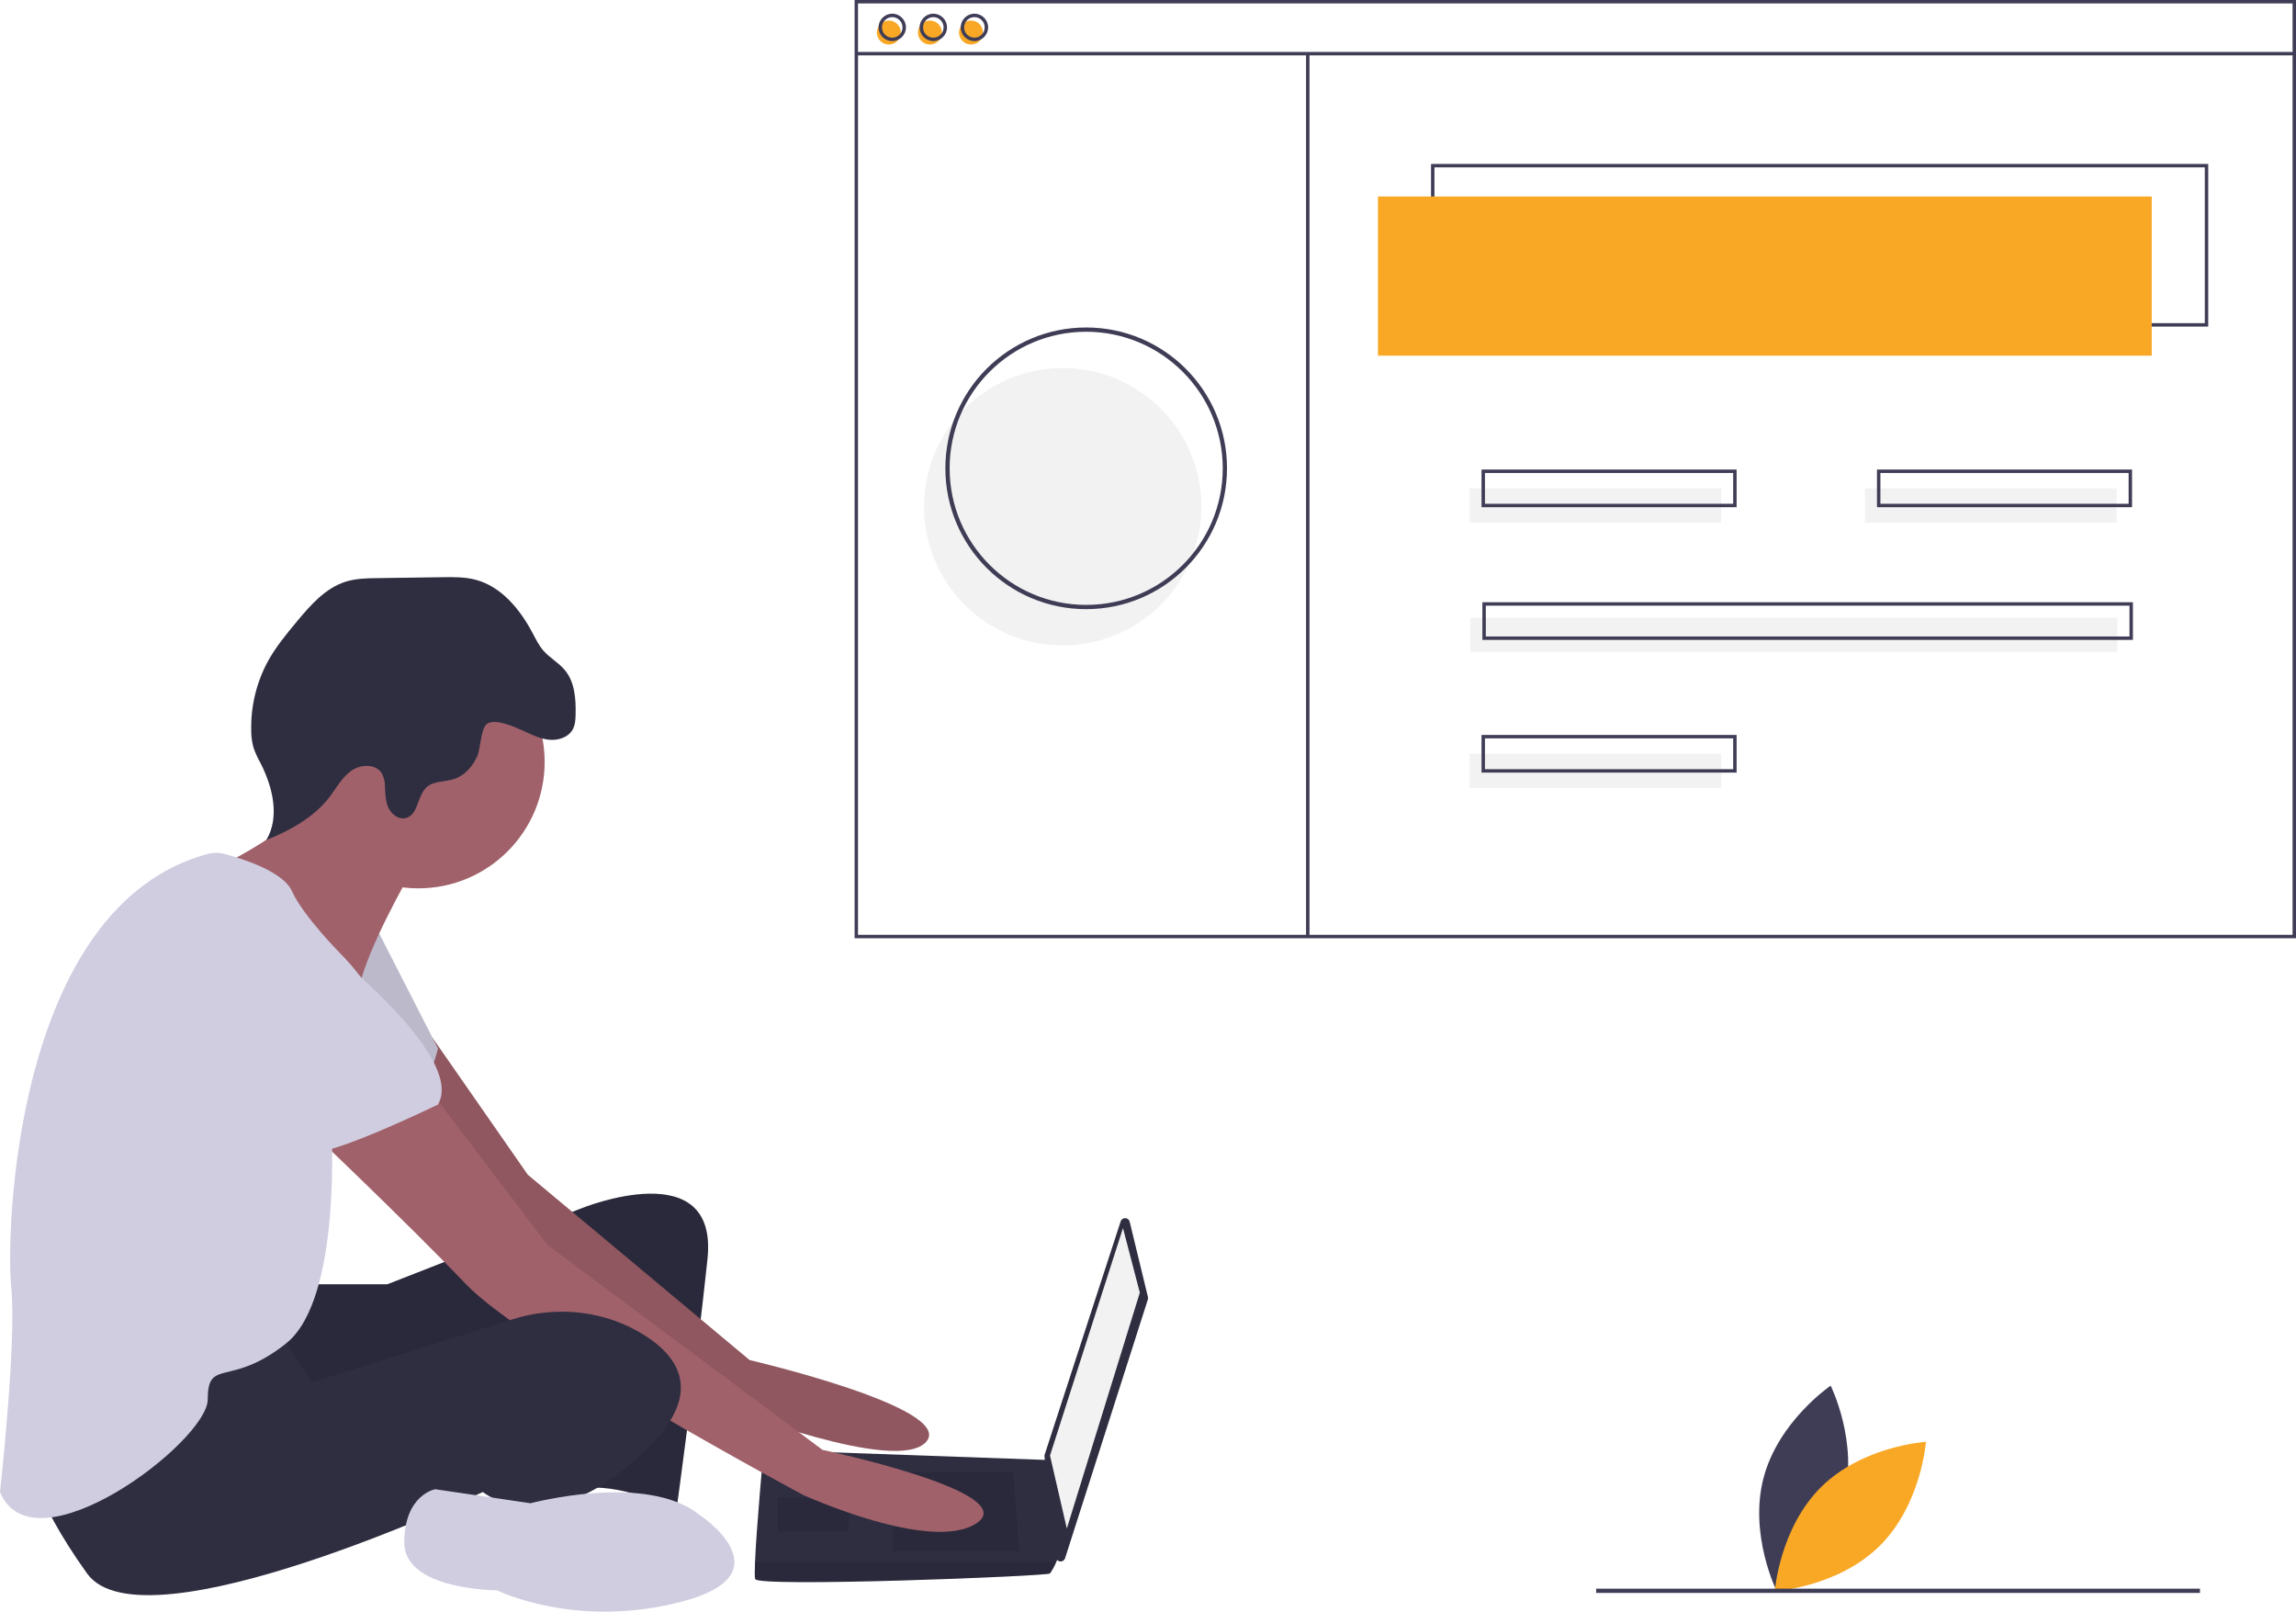
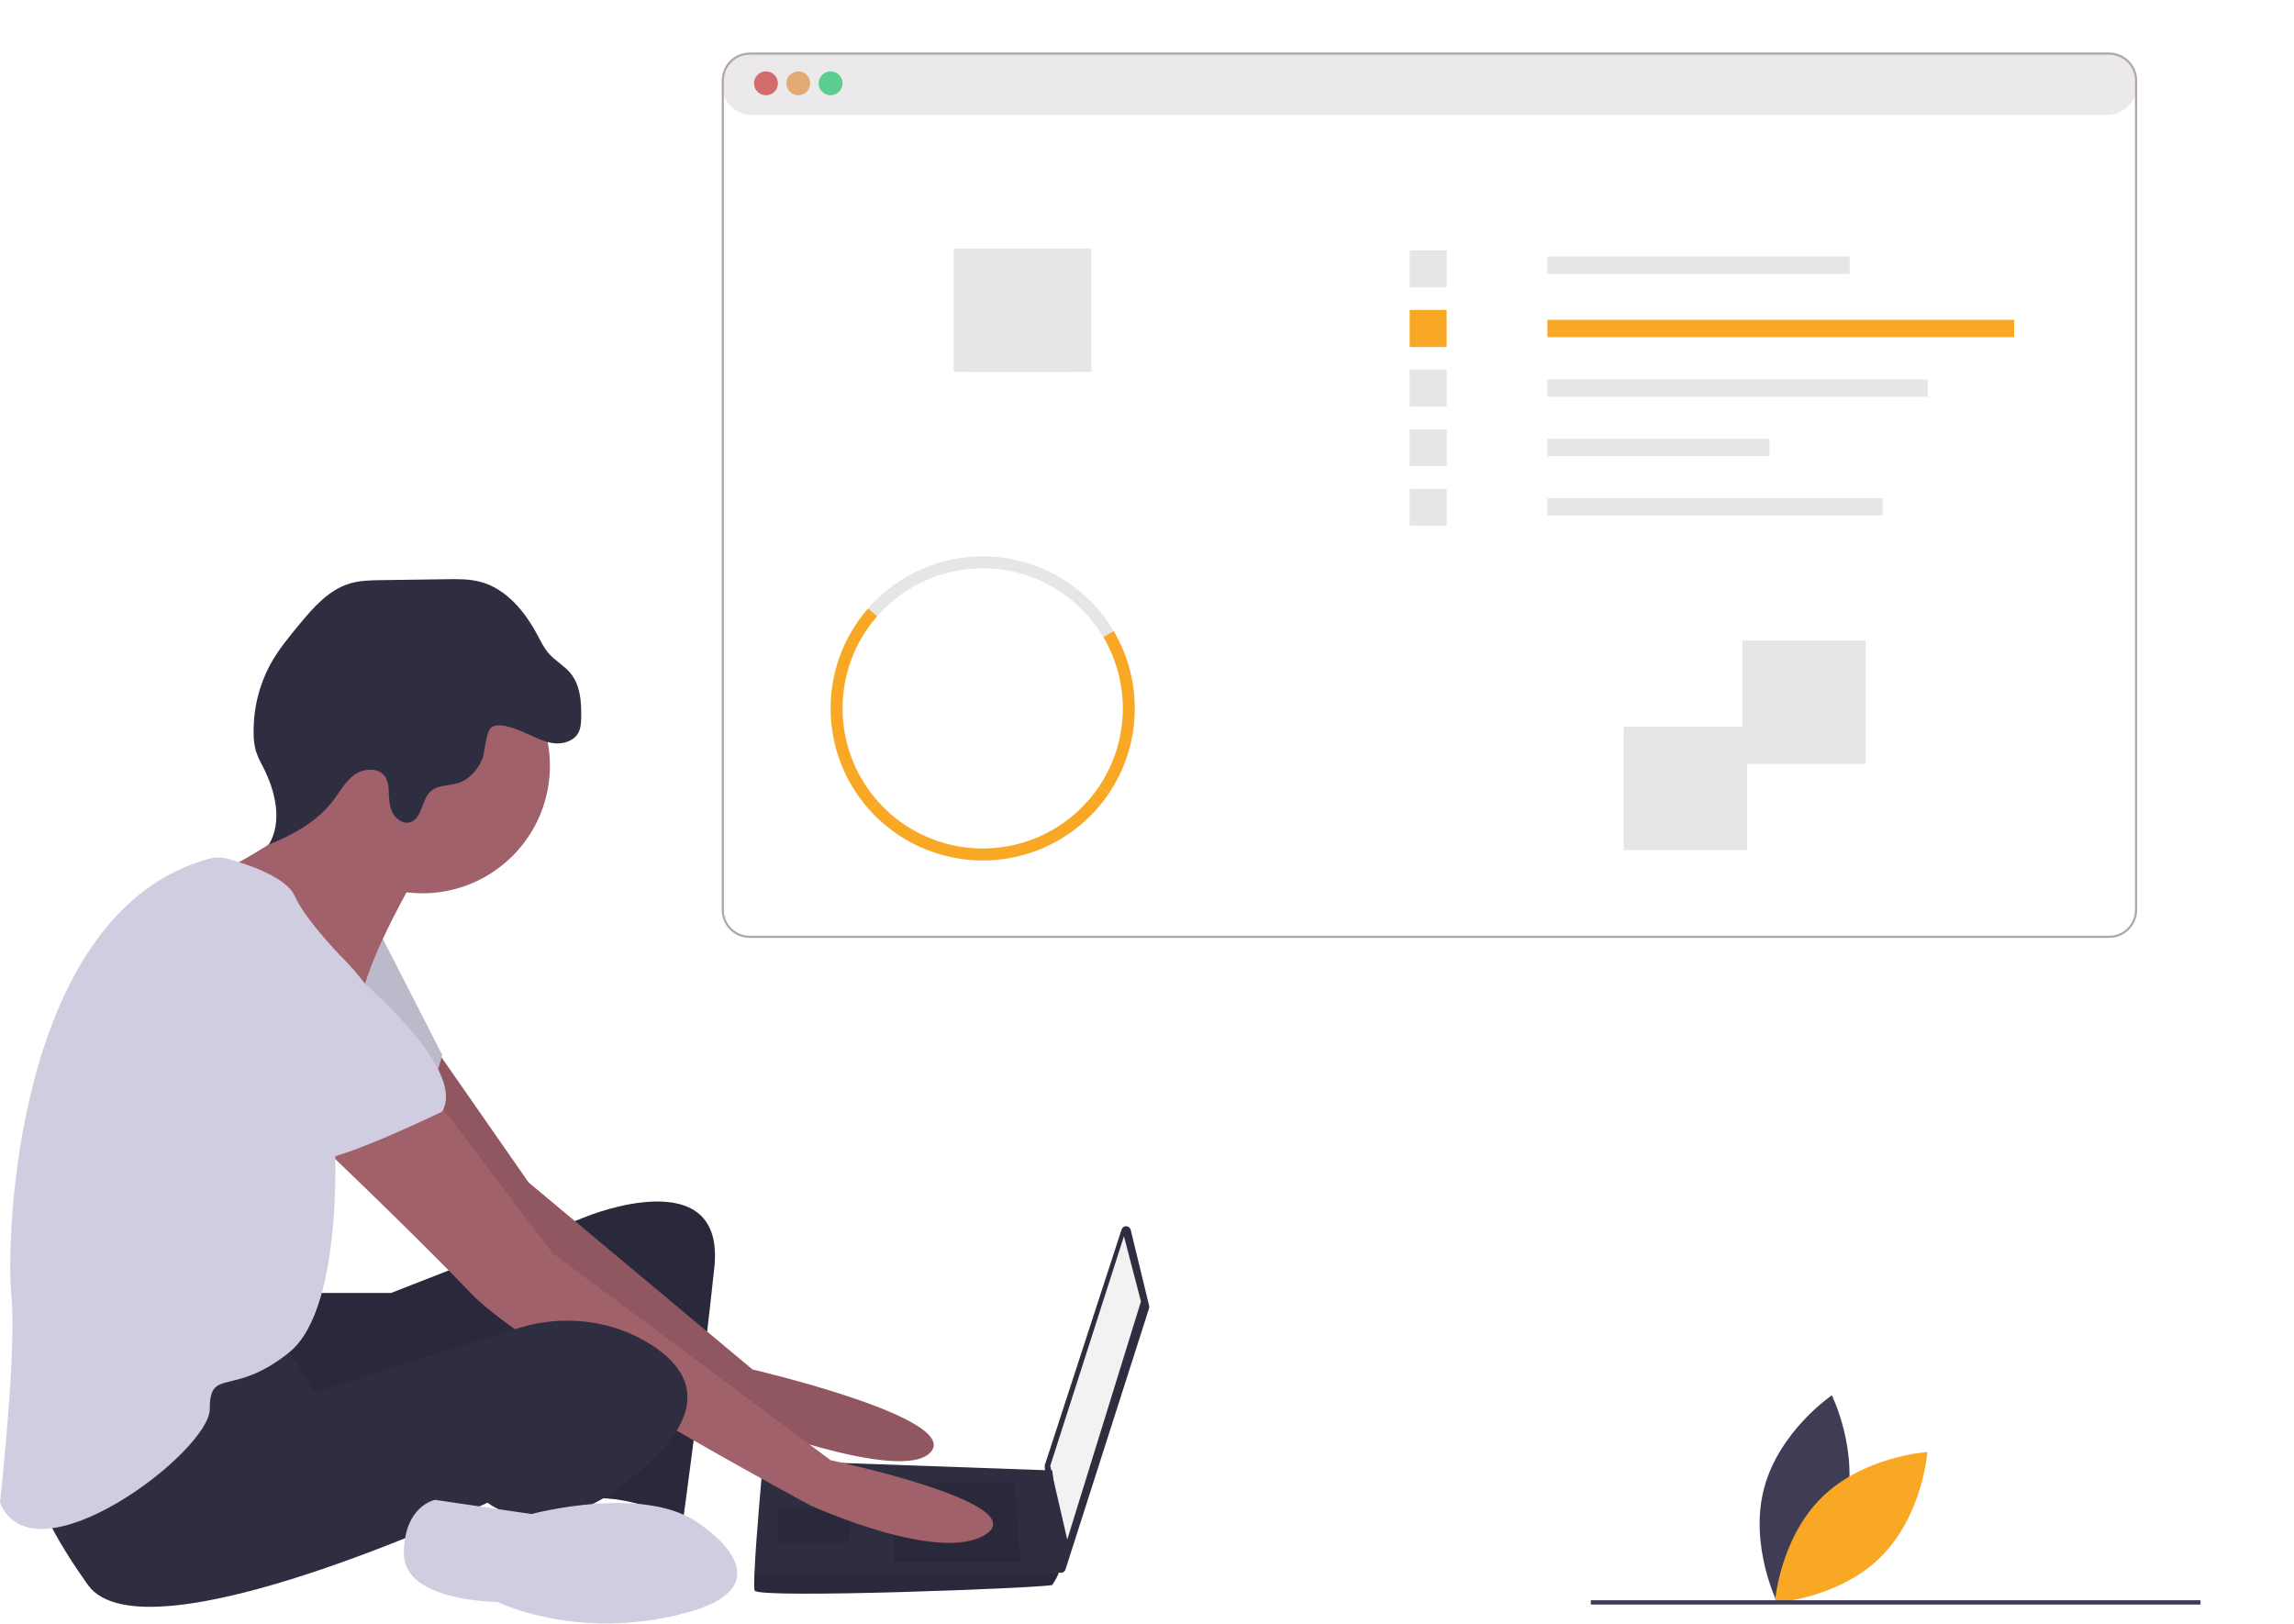
- <svg xmlns="http://www.w3.org/2000/svg" id="ade8c9af-7e2e-4eda-b5c8-b06129257226" data-name="Layer 1" width="1076.064" height="755.228" viewBox="0 0 1076.064 755.228">
-   <path d="M926.114,774.809c-6.985,26.598-31.459,43.22-31.459,43.22s-13.15-26.502-6.166-53.1,31.459-43.22,31.459-43.22S933.098,748.211,926.114,774.809Z" transform="translate(-61.96814 -72.38605)" fill="#3f3d56" />
-   <path d="M915.52,769.183c-19.563,19.327-21.751,48.831-21.751,48.831s29.528-1.831,49.091-21.159,21.751-48.831,21.751-48.831S935.082,749.855,915.52,769.183Z" transform="translate(-61.96814 -72.38605)" fill="#f9a826" />
-   <path d="M206.702,674.194h36.841l90.788-35.526s64.472-26.315,59.209,23.684-14.473,117.103-14.473,117.103-28.947-13.158-44.736-9.21-5.263-80.262-5.263-80.262-128.945,61.841-140.787,53.946-14.473-63.157-14.473-63.157Z" transform="translate(-61.96814 -72.38605)" fill="#2f2e41" />
-   <path d="M206.702,674.194h36.841l90.788-35.526s64.472-26.315,59.209,23.684-14.473,117.103-14.473,117.103-28.947-13.158-44.736-9.21-5.263-80.262-5.263-80.262-128.945,61.841-140.787,53.946-14.473-63.157-14.473-63.157Z" transform="translate(-61.96814 -72.38605)" opacity="0.1" />
-   <path d="M264.746,558.82l44.586,64.059L413.277,709.72s96.051,22.368,82.893,38.157S402.751,732.088,402.751,732.088s-119.735-86.84-123.682-93.419S231.702,570.249,231.702,570.249Z" transform="translate(-61.96814 -72.38605)" fill="#a0616a" />
-   <path d="M264.746,558.82l44.586,64.059L413.277,709.72s96.051,22.368,82.893,38.157S402.751,732.088,402.751,732.088s-119.735-86.84-123.682-93.419S231.702,570.249,231.702,570.249Z" transform="translate(-61.96814 -72.38605)" opacity="0.1" />
-   <path d="M238.281,507.092l28.947,56.578s-6.579,27.631-17.105,30.263-55.262-34.21-55.262-34.21Z" transform="translate(-61.96814 -72.38605)" fill="#d0cde1" />
-   <path d="M238.281,507.092l28.947,56.578s-6.579,27.631-17.105,30.263-55.262-34.21-55.262-34.21Z" transform="translate(-61.96814 -72.38605)" opacity="0.1" />
-   <path d="M591.419,644.9,599.97,680.172a2.203,2.203,0,0,1-.043,1.19L561.14,802.574a2.203,2.203,0,0,1-4.287-.423l-5.366-47.219a2.203,2.203,0,0,1,.094-.931L587.184,644.737A2.203,2.203,0,0,1,591.419,644.9Z" transform="translate(-61.96814 -72.38605)" fill="#2f2e41" />
-   <polygon points="526.306 575.493 534.2 605.756 499.99 716.28 492.096 682.07 526.306 575.493" fill="#f2f2f2" />
-   <path d="M415.909,812.35c1.316,3.947,136.839-1.316,138.155-2.632a28.561,28.561,0,0,0,2.895-5.263c1.237-2.632,2.368-5.263,2.368-5.263L554.064,756.588l-134.208-4.763s-3.355,36.105-4.039,52.631C415.646,808.626,415.646,811.56,415.909,812.35Z" transform="translate(-61.96814 -72.38605)" fill="#2f2e41" />
-   <polygon points="474.991 689.965 477.622 726.806 418.413 726.806 418.413 689.965 474.991 689.965" opacity="0.1" />
-   <polygon points="398.677 701.806 399.03 701.736 397.361 717.596 364.467 717.596 364.467 701.806 398.677 701.806" opacity="0.1" />
-   <path d="M415.909,812.35c1.316,3.947,136.839-1.316,138.155-2.632a28.561,28.561,0,0,0,2.895-5.263H415.817C415.646,808.626,415.646,811.56,415.909,812.35Z" transform="translate(-61.96814 -72.38605)" opacity="0.1" />
-   <circle cx="196.049" cy="357.076" r="59.209" fill="#a0616a" />
-   <path d="M254.07,482.093s-19.736,34.21-23.684,52.631-59.209-36.841-59.209-36.841l-7.237-19.079s51.973-24.342,48.025-44.078S254.07,482.093,254.07,482.093Z" transform="translate(-61.96814 -72.38605)" fill="#a0616a" />
-   <path d="M264.596,584.722l53.946,71.051,128.945,96.051s93.419,19.736,72.367,34.21-81.577-13.158-81.577-13.158S308.016,703.141,280.385,674.194s-78.946-77.63-78.946-77.63Z" transform="translate(-61.96814 -72.38605)" fill="#a0616a" />
-   <path d="M192.229,695.247,208.018,720.246l94.231-29.646c20.676-6.505,43.348-4.111,61.687,7.442,16.447,10.362,26.973,26.809,3.289,51.15-47.368,48.683-78.946,22.368-78.946,22.368S129.072,846.559,102.757,809.718s-27.631-55.262-27.631-55.262S176.44,691.299,192.229,695.247Z" transform="translate(-61.96814 -72.38605)" fill="#2f2e41" />
-   <path d="M389.593,782.087s42.104,27.631-7.895,40.789-86.84-5.263-86.84-5.263-43.42,0-43.42-22.368,14.473-25,14.473-25l44.736,6.579S364.594,762.351,389.593,782.087Z" transform="translate(-61.96814 -72.38605)" fill="#d0cde1" />
-   <path d="M306.589,414.568c4.03,1.797,8.026,3.923,12.408,4.444s9.371-1.008,11.444-4.903c1.12-2.104,1.248-4.578,1.3-6.961.158-7.225-.364-15.036-4.943-20.627-2.914-3.559-7.167-5.802-10.184-9.274-2.161-2.488-3.599-5.503-5.148-8.411-5.866-11.017-14.551-21.606-26.622-24.782-5.04-1.326-10.328-1.262-15.539-1.188l-30.397.429c-4.919.069-9.914.15-14.623,1.574-9.784,2.958-16.908,11.186-23.432,19.054-4.881,5.887-9.775,11.834-13.439,18.547a65.079,65.079,0,0,0-7.714,31.887,29.833,29.833,0,0,0,1.093,8.437,46.822,46.822,0,0,0,3.316,7.284c5.7,11.197,9.085,25.182,2.665,35.983,11.152-4.555,22.186-10.528,29.542-20.068,3.291-4.267,5.872-9.263,10.258-12.395s11.532-3.403,14.346,1.193a12.857,12.857,0,0,1,1.451,6.022c.206,3.45.2,7.033,1.663,10.164s4.947,5.658,8.273,4.721c5.729-1.614,5.18-10.406,9.593-14.4,3.351-3.033,8.521-2.453,12.826-3.83,5.016-1.604,8.779-5.95,10.924-10.759,1.63-3.656,1.606-13.223,4.691-15.203C294.208,409.022,303.004,412.969,306.589,414.568Z" transform="translate(-61.96814 -72.38605)" fill="#2f2e41" />
-   <path d="M159.24,472.562a15.616,15.616,0,0,1,8.128.021c8.446,2.268,27.38,8.27,31.44,17.405,5.263,11.842,23.684,30.263,23.684,30.263s25,25,19.736,42.104-25,36.841-25,36.841,5.263,81.577-21.052,102.63-36.841,6.579-36.841,26.315S77.757,809.718,61.968,771.561c0,0,7.895-71.051,5.263-96.051C64.638,650.871,68.434,497.145,159.24,472.562Z" transform="translate(-61.96814 -72.38605)" fill="#d0cde1" />
-   <path d="M201.439,505.777s80.262,59.209,65.788,84.209c0,0-48.683,23.684-59.209,22.368s-51.315-47.368-61.841-51.315S130.388,486.04,201.439,505.777Z" transform="translate(-61.96814 -72.38605)" fill="#d0cde1" />
-   <circle cx="498.064" cy="237.458" r="65" fill="#f2f2f2" />
-   <path d="M1096.898,225.427H732.649V149.207H1096.898ZM734.254,223.822h361.039v-73.01H734.254Z" transform="translate(-61.96814 -72.38605)" fill="#3f3d56" />
-   <rect x="645.809" y="92.065" width="362.644" height="74.615" fill="#f9a826" />
-   <circle cx="416.565" cy="15.244" r="5.616" fill="#f9a826" />
-   <circle cx="435.82" cy="15.244" r="5.616" fill="#f9a826" />
-   <circle cx="455.076" cy="15.244" r="5.616" fill="#f9a826" />
-   <path d="M1138.032,512.052H462.487V72.386h675.545Zm-673.94-1.605h672.336V73.991H464.092Z" transform="translate(-61.96814 -72.38605)" fill="#3f3d56" />
-   <rect x="401.321" y="24.338" width="673.94" height="1.605" fill="#3f3d56" />
-   <path d="M480.138,91.641a6.418,6.418,0,1,1,6.418-6.418A6.426,6.426,0,0,1,480.138,91.641Zm0-11.232a4.814,4.814,0,1,0,4.814,4.814A4.819,4.819,0,0,0,480.138,80.409Z" transform="translate(-61.96814 -72.38605)" fill="#3f3d56" />
-   <path d="M499.393,91.641a6.418,6.418,0,1,1,6.418-6.418A6.426,6.426,0,0,1,499.393,91.641Zm0-11.232a4.814,4.814,0,1,0,4.814,4.814A4.819,4.819,0,0,0,499.393,80.409Z" transform="translate(-61.96814 -72.38605)" fill="#3f3d56" />
-   <path d="M518.649,91.641A6.418,6.418,0,1,1,525.067,85.223,6.426,6.426,0,0,1,518.649,91.641Zm0-11.232a4.814,4.814,0,1,0,4.814,4.814A4.819,4.819,0,0,0,518.649,80.409Z" transform="translate(-61.96814 -72.38605)" fill="#3f3d56" />
-   <rect x="612.109" y="25.14" width="1.605" height="414.346" fill="#3f3d56" />
-   <rect x="688.733" y="228.859" width="117.94" height="16.046" fill="#f2f2f2" />
-   <rect x="874.067" y="228.859" width="117.94" height="16.046" fill="#f2f2f2" />
-   <path d="M875.861,310.07H756.317V292.42H875.861Zm-117.94-1.605H874.257V294.024H757.922Z" transform="translate(-61.96814 -72.38605)" fill="#3f3d56" />
-   <rect x="688.733" y="353.217" width="117.94" height="16.046" fill="#f2f2f2" />
-   <path d="M875.861,434.428H756.317V416.778H875.861Zm-117.94-1.605H874.257V418.382H757.922Z" transform="translate(-61.96814 -72.38605)" fill="#3f3d56" />
-   <rect x="689.134" y="289.433" width="303.273" height="16.046" fill="#f2f2f2" />
-   <path d="M1061.596,372.249H756.718V354.599h304.878ZM758.323,370.645h301.669V356.203H758.323Z" transform="translate(-61.96814 -72.38605)" fill="#3f3d56" />
-   <path d="M1061.195,310.07H941.651V292.42H1061.195Zm-117.94-1.605h116.335V294.024H943.255Z" transform="translate(-61.96814 -72.38605)" fill="#3f3d56" />
-   <path d="M571.032,357.844a66,66,0,1,1,66-66A66.075,66.075,0,0,1,571.032,357.844Zm0-130a64,64,0,1,0,64,64A64.073,64.073,0,0,0,571.032,227.844Z" transform="translate(-61.96814 -72.38605)" fill="#3f3d56" />
-   <rect x="748.064" y="744.458" width="283" height="2" fill="#3f3d56" />
+ <svg xmlns="http://www.w3.org/2000/svg" width="1064.805" height="753.623" viewBox="0 0 1064.805 753.623">
+   <g id="Group_26" data-name="Group 26" transform="translate(-273 -157.605)">
+     <g id="Group_16" data-name="Group 16">
+       <path id="Path_43" data-name="Path 43" d="M703.576,29.89h0Z" transform="translate(634.23 173.399)" fill="#6c63ff" />
+       <g id="Group_15" data-name="Group 15">
+         <g id="Group_21" data-name="Group 21" transform="translate(273 157.605)">
+           <g id="Group_12" data-name="Group 12">
+             <g id="web-developer" transform="translate(0 0)">
+               <path id="Path_1" data-name="Path 1" d="M926.114,774.809c-6.984,26.6-31.459,43.22-31.459,43.22s-13.15-26.5-6.166-53.1,31.459-43.22,31.459-43.22S933.1,748.211,926.114,774.809Z" transform="translate(-69.675 -73.991)" fill="#3f3d56" />
+               <path id="Path_2" data-name="Path 2" d="M915.52,769.183c-19.562,19.327-21.751,48.831-21.751,48.831s29.528-1.831,49.091-21.159,21.751-48.831,21.751-48.831S935.082,749.855,915.52,769.183Z" transform="translate(-69.969 -73.991)" fill="#f9a826" />
+               <path id="Path_3" data-name="Path 3" d="M206.7,674.194h36.841l90.788-35.526s64.472-26.315,59.209,23.684-14.473,117.1-14.473,117.1-28.947-13.158-44.736-9.21-5.263-80.262-5.263-80.262S200.123,751.825,188.281,743.93s-14.473-63.157-14.473-63.157Z" transform="translate(-61.968 -73.991)" fill="#2f2e41" />
+               <path id="Path_4" data-name="Path 4" d="M206.7,674.194h36.841l90.788-35.526s64.472-26.315,59.209,23.684-14.473,117.1-14.473,117.1-28.947-13.158-44.736-9.21-5.263-80.262-5.263-80.262S200.123,751.825,188.281,743.93s-14.473-63.157-14.473-63.157Z" transform="translate(-61.968 -73.991)" opacity="0.1" />
+               <path id="Path_5" data-name="Path 5" d="M264.746,558.82l44.586,64.059,103.945,86.84s96.051,22.368,82.893,38.157-93.419-15.789-93.419-15.789-119.735-86.84-123.682-93.419-47.368-68.42-47.368-68.42Z" transform="translate(-63.994 -73.991)" fill="#a0616a" />
+               <path id="Path_6" data-name="Path 6" d="M264.746,558.82l44.586,64.059,103.945,86.84s96.051,22.368,82.893,38.157-93.419-15.789-93.419-15.789-119.735-86.84-123.682-93.419-47.368-68.42-47.368-68.42Z" transform="translate(-63.994 -73.991)" opacity="0.1" />
+               <path id="Path_7" data-name="Path 7" d="M238.281,507.092l28.947,56.578s-6.579,27.631-17.1,30.263-55.262-34.21-55.262-34.21Z" transform="translate(-61.968 -73.991)" fill="#d0cde1" />
+               <path id="Path_8" data-name="Path 8" d="M238.281,507.092l28.947,56.578s-6.579,27.631-17.1,30.263-55.262-34.21-55.262-34.21Z" transform="translate(-61.968 -73.991)" opacity="0.1" />
+               <path id="Path_9" data-name="Path 9" d="M591.419,644.9l8.551,35.272a2.2,2.2,0,0,1-.043,1.19L561.14,802.574a2.2,2.2,0,0,1-4.287-.423l-5.366-47.219a2.2,2.2,0,0,1,.094-.931l35.6-109.264a2.2,2.2,0,0,1,4.236.163Z" transform="translate(-66.574 -73.991)" fill="#2f2e41" />
+               <path id="Path_10" data-name="Path 10" d="M526.306,575.493l7.894,30.263L499.99,716.28,492.1,682.07Z" transform="translate(-4.602 -1.605)" fill="#f2f2f2" />
+               <path id="Path_11" data-name="Path 11" d="M415.909,812.35c1.316,3.947,136.84-1.316,138.155-2.632a28.565,28.565,0,0,0,2.895-5.263c1.237-2.632,2.368-5.263,2.368-5.263l-5.263-42.6-134.208-4.763s-3.355,36.1-4.039,52.631C415.646,808.626,415.646,811.56,415.909,812.35Z" transform="translate(-65.637 -73.991)" fill="#2f2e41" />
+               <path id="Path_12" data-name="Path 12" d="M474.991,689.965l2.631,36.841H418.413V689.965Z" transform="translate(-3.979 -1.605)" opacity="0.1" />
+               <path id="Path_13" data-name="Path 13" d="M398.677,701.806l.353-.07-1.669,15.86H364.467v-15.79Z" transform="translate(-3.384 -1.605)" opacity="0.1" />
+               <path id="Path_14" data-name="Path 14" d="M415.909,812.35c1.316,3.947,136.84-1.316,138.155-2.632a28.565,28.565,0,0,0,2.895-5.263H415.817C415.646,808.626,415.646,811.56,415.909,812.35Z" transform="translate(-65.627 -73.991)" opacity="0.1" />
+               <circle id="Ellipse_1" data-name="Ellipse 1" cx="59.209" cy="59.209" r="59.209" transform="translate(136.839 296.262)" fill="#a0616a" />
+               <path id="Path_15" data-name="Path 15" d="M254.07,482.093s-19.736,34.21-23.684,52.631-59.209-36.841-59.209-36.841L163.94,478.8s51.973-24.342,48.025-44.078S254.07,482.093,254.07,482.093Z" transform="translate(-61.968 -73.991)" fill="#a0616a" />
+               <path id="Path_16" data-name="Path 16" d="M264.6,584.722l53.946,71.051,128.945,96.051s93.419,19.736,72.367,34.21-81.577-13.158-81.577-13.158-130.261-69.735-157.892-98.682-78.946-77.63-78.946-77.63Z" transform="translate(-61.968 -73.991)" fill="#a0616a" />
+               <path id="Path_17" data-name="Path 17" d="M192.229,695.247l15.789,25L302.249,690.6c20.676-6.5,43.348-4.111,61.687,7.442,16.447,10.362,26.973,26.809,3.289,51.15-47.368,48.683-78.946,22.368-78.946,22.368s-159.207,75-185.523,38.157-27.631-55.262-27.631-55.262S176.44,691.3,192.229,695.247Z" transform="translate(-61.968 -73.991)" fill="#2f2e41" />
+               <path id="Path_18" data-name="Path 18" d="M389.593,782.087s42.1,27.631-7.895,40.789-86.84-5.263-86.84-5.263-43.42,0-43.42-22.368,14.473-25,14.473-25l44.736,6.579S364.594,762.351,389.593,782.087Z" transform="translate(-63.957 -73.991)" fill="#d0cde1" />
+               <path id="Path_19" data-name="Path 19" d="M306.589,414.568c4.03,1.8,8.026,3.923,12.408,4.444s9.371-1.008,11.444-4.9c1.12-2.1,1.248-4.578,1.3-6.961.158-7.225-.364-15.036-4.943-20.627-2.914-3.559-7.167-5.8-10.184-9.274-2.161-2.488-3.6-5.5-5.148-8.411-5.866-11.017-14.551-21.606-26.622-24.782-5.04-1.326-10.328-1.262-15.539-1.188l-30.4.429c-4.919.069-9.914.15-14.623,1.574-9.784,2.958-16.908,11.186-23.432,19.054-4.881,5.887-9.775,11.834-13.439,18.547a65.079,65.079,0,0,0-7.714,31.887,29.834,29.834,0,0,0,1.093,8.437,46.821,46.821,0,0,0,3.316,7.284c5.7,11.2,9.085,25.182,2.665,35.983,11.152-4.555,22.186-10.528,29.542-20.068,3.291-4.267,5.872-9.263,10.258-12.395s11.532-3.4,14.346,1.193a12.857,12.857,0,0,1,1.451,6.022c.205,3.45.2,7.033,1.663,10.164s4.947,5.658,8.273,4.721c5.729-1.614,5.18-10.406,9.592-14.4,3.351-3.033,8.521-2.453,12.826-3.83,5.016-1.6,8.779-5.95,10.924-10.759,1.63-3.656,1.606-13.223,4.691-15.2C294.208,409.022,303,412.969,306.589,414.568Z" transform="translate(-61.968 -73.991)" fill="#2f2e41" />
+               <path id="Path_20" data-name="Path 20" d="M159.24,472.562a15.616,15.616,0,0,1,8.128.021c8.446,2.267,27.38,8.27,31.44,17.4,5.263,11.842,23.684,30.263,23.684,30.263s25,25,19.736,42.1-25,36.841-25,36.841,5.263,81.577-21.052,102.63-36.841,6.579-36.841,26.315-81.577,81.577-97.367,43.42c0,0,7.895-71.051,5.263-96.051C64.638,650.871,68.434,497.145,159.24,472.562Z" transform="translate(-61.968 -73.991)" fill="#d0cde1" />
+               <path id="Path_21" data-name="Path 21" d="M201.439,505.777s80.262,59.209,65.788,84.209c0,0-48.683,23.684-59.209,22.368s-51.315-47.367-61.841-51.315S130.388,486.04,201.439,505.777Z" transform="translate(-61.968 -73.991)" fill="#d0cde1" />
+               <path id="Path_23" data-name="Path 23" d="M1136.427,73.991h0Z" transform="translate(-71.622 -73.991)" fill="#3f3d56" />
+               <rect id="Rectangle_8" data-name="Rectangle 8" width="283" height="2" transform="translate(738.41 742.853)" fill="#3f3d56" />
+             </g>
+           </g>
+         </g>
+       </g>
+     </g>
+     <g id="Group_25" data-name="Group 25">
+       <g id="Group_24" data-name="Group 24">
+         <g id="Group_11" data-name="Group 11">
+           <rect id="Rectangle_30" data-name="Rectangle 30" width="57.258" height="57.258" transform="translate(1081.736 454.99)" fill="#e6e6e6" />
+           <rect id="Rectangle_31" data-name="Rectangle 31" width="57.258" height="57.258" transform="translate(722.309 272.99)" fill="#e6e6e6" />
+         </g>
+         <g id="Group_20" data-name="Group 20" transform="translate(601.558 176.399)">
+           <g id="Group_18" data-name="Group 18">
+             <g id="Group_10" data-name="Group 10" transform="translate(0)">
+               <g id="Group_6" data-name="Group 6">
+                 <g id="Group_5" data-name="Group 5">
+                   <g id="Group_4" data-name="Group 4">
+                     <g id="Group_22" data-name="Group 22">
+                       <g id="Group_3" data-name="Group 3" transform="translate(21.443 14.343)">
+                         <circle id="Ellipse_6" data-name="Ellipse 6" cx="5.54" cy="5.54" r="5.54" fill="#db4f4f" />
+                         <circle id="Ellipse_7" data-name="Ellipse 7" cx="5.54" cy="5.54" r="5.54" transform="translate(15)" fill="#f2a75b" />
+                         <circle id="Ellipse_8" data-name="Ellipse 8" cx="5.54" cy="5.54" r="5.54" transform="translate(30)" fill="#34d980" />
+                       </g>
+                     </g>
+                   </g>
+                   <path id="Path_44" data-name="Path 44" d="M0,0H657.014V384.773H0Z" transform="translate(21.443 36.528)" fill="none" />
+                 </g>
+                 <g id="Group_2" data-name="Group 2" transform="translate(56.983 239.444)">
+                   <path id="Path_39" data-name="Path 39" d="M568.786,429.363a65.046,65.046,0,0,0-105-9.7l-4.186-3.658A70.594,70.594,0,0,1,573.57,426.532Z" transform="translate(-442.175 -391.831)" fill="#e6e6e6" />
+                   <path id="Path_40" data-name="Path 40" d="M571.406,501.782l-4.613-3.1a65.078,65.078,0,0,0,1.994-69.316l4.784-2.832A70.638,70.638,0,0,1,571.406,501.782Z" transform="translate(-442.175 -391.831)" fill="#f9a826" />
+                   <path id="Path_41" data-name="Path 41" d="M460.176,509.527a70.59,70.59,0,0,1-.579-93.521l4.186,3.658a65.031,65.031,0,0,0,.534,86.154Z" transform="translate(-442.175 -391.831)" fill="#f9a826" />
+                   <path id="Path_42" data-name="Path 42" d="M512.776,533.04a70.709,70.709,0,0,1-52.6-23.514l4.141-3.709a65.043,65.043,0,0,0,102.476-7.138l4.613,3.1a70.554,70.554,0,0,1-58.63,31.259Z" transform="translate(-442.175 -391.831)" fill="#f9a826" />
+                 </g>
+               </g>
+               <g id="Group_8" data-name="Group 8" transform="translate(325.77 97.425)">
+                 <rect id="Rectangle_11" data-name="Rectangle 11" width="140.281" height="8.053" transform="translate(63.938 2.863)" fill="#e6e6e6" />
+                 <rect id="Rectangle_12" data-name="Rectangle 12" width="216.625" height="8.053" transform="translate(63.938 32.237)" fill="#f9a826" />
+                 <rect id="Rectangle_13" data-name="Rectangle 13" width="176.544" height="8.053" transform="translate(63.938 59.911)" fill="#e6e6e6" />
+                 <rect id="Rectangle_14" data-name="Rectangle 14" width="103.064" height="8.053" transform="translate(63.938 87.481)" fill="#e6e6e6" />
+                 <rect id="Rectangle_15" data-name="Rectangle 15" width="155.55" height="8.053" transform="translate(63.938 115.051)" fill="#e6e6e6" />
+                 <rect id="Rectangle_16" data-name="Rectangle 16" width="17.177" height="17.177" fill="#e6e6e6" />
+                 <rect id="Rectangle_17" data-name="Rectangle 17" width="17.177" height="17.177" transform="translate(0 27.675)" fill="#f9a826" />
+                 <rect id="Rectangle_18" data-name="Rectangle 18" width="17.177" height="17.177" transform="translate(0 55.349)" fill="#e6e6e6" />
+                 <rect id="Rectangle_19" data-name="Rectangle 19" width="17.177" height="17.177" transform="translate(0 83.024)" fill="#e6e6e6" />
+                 <rect id="Rectangle_20" data-name="Rectangle 20" width="17.177" height="17.177" transform="translate(0 110.698)" fill="#e6e6e6" />
+               </g>
+             </g>
+             <rect id="Rectangle_32" data-name="Rectangle 32" width="57.258" height="57.258" transform="translate(114.097 96.592)" fill="#e6e6e6" />
+           </g>
+           <g id="Group_17" data-name="Group 17" transform="translate(425.097 318.592)">
+             <rect id="Rectangle_32-2" data-name="Rectangle 32" width="57.258" height="57.258" fill="#e6e6e6" />
+           </g>
+         </g>
+       </g>
+       <g id="Group_23" data-name="Group 23">
+         <path id="Path_45" data-name="Path 45" d="M14,0H643a14.262,14.262,0,0,1,14,14.511,14.262,14.262,0,0,1-14,14.511H14A14.262,14.262,0,0,1,0,14.511,14.262,14.262,0,0,1,14,0Z" transform="translate(608 182)" fill="rgba(188,182,182,0.29)" />
+         <g id="Rectangle_33" data-name="Rectangle 33" transform="translate(608 182)" fill="none" stroke="#b2a7a7" stroke-width="1">
+           <rect width="657" height="411" rx="13" stroke="none" />
+           <rect x="0.5" y="0.5" width="656" height="410" rx="12.5" fill="none" />
+         </g>
+       </g>
+     </g>
+   </g>
</svg>
